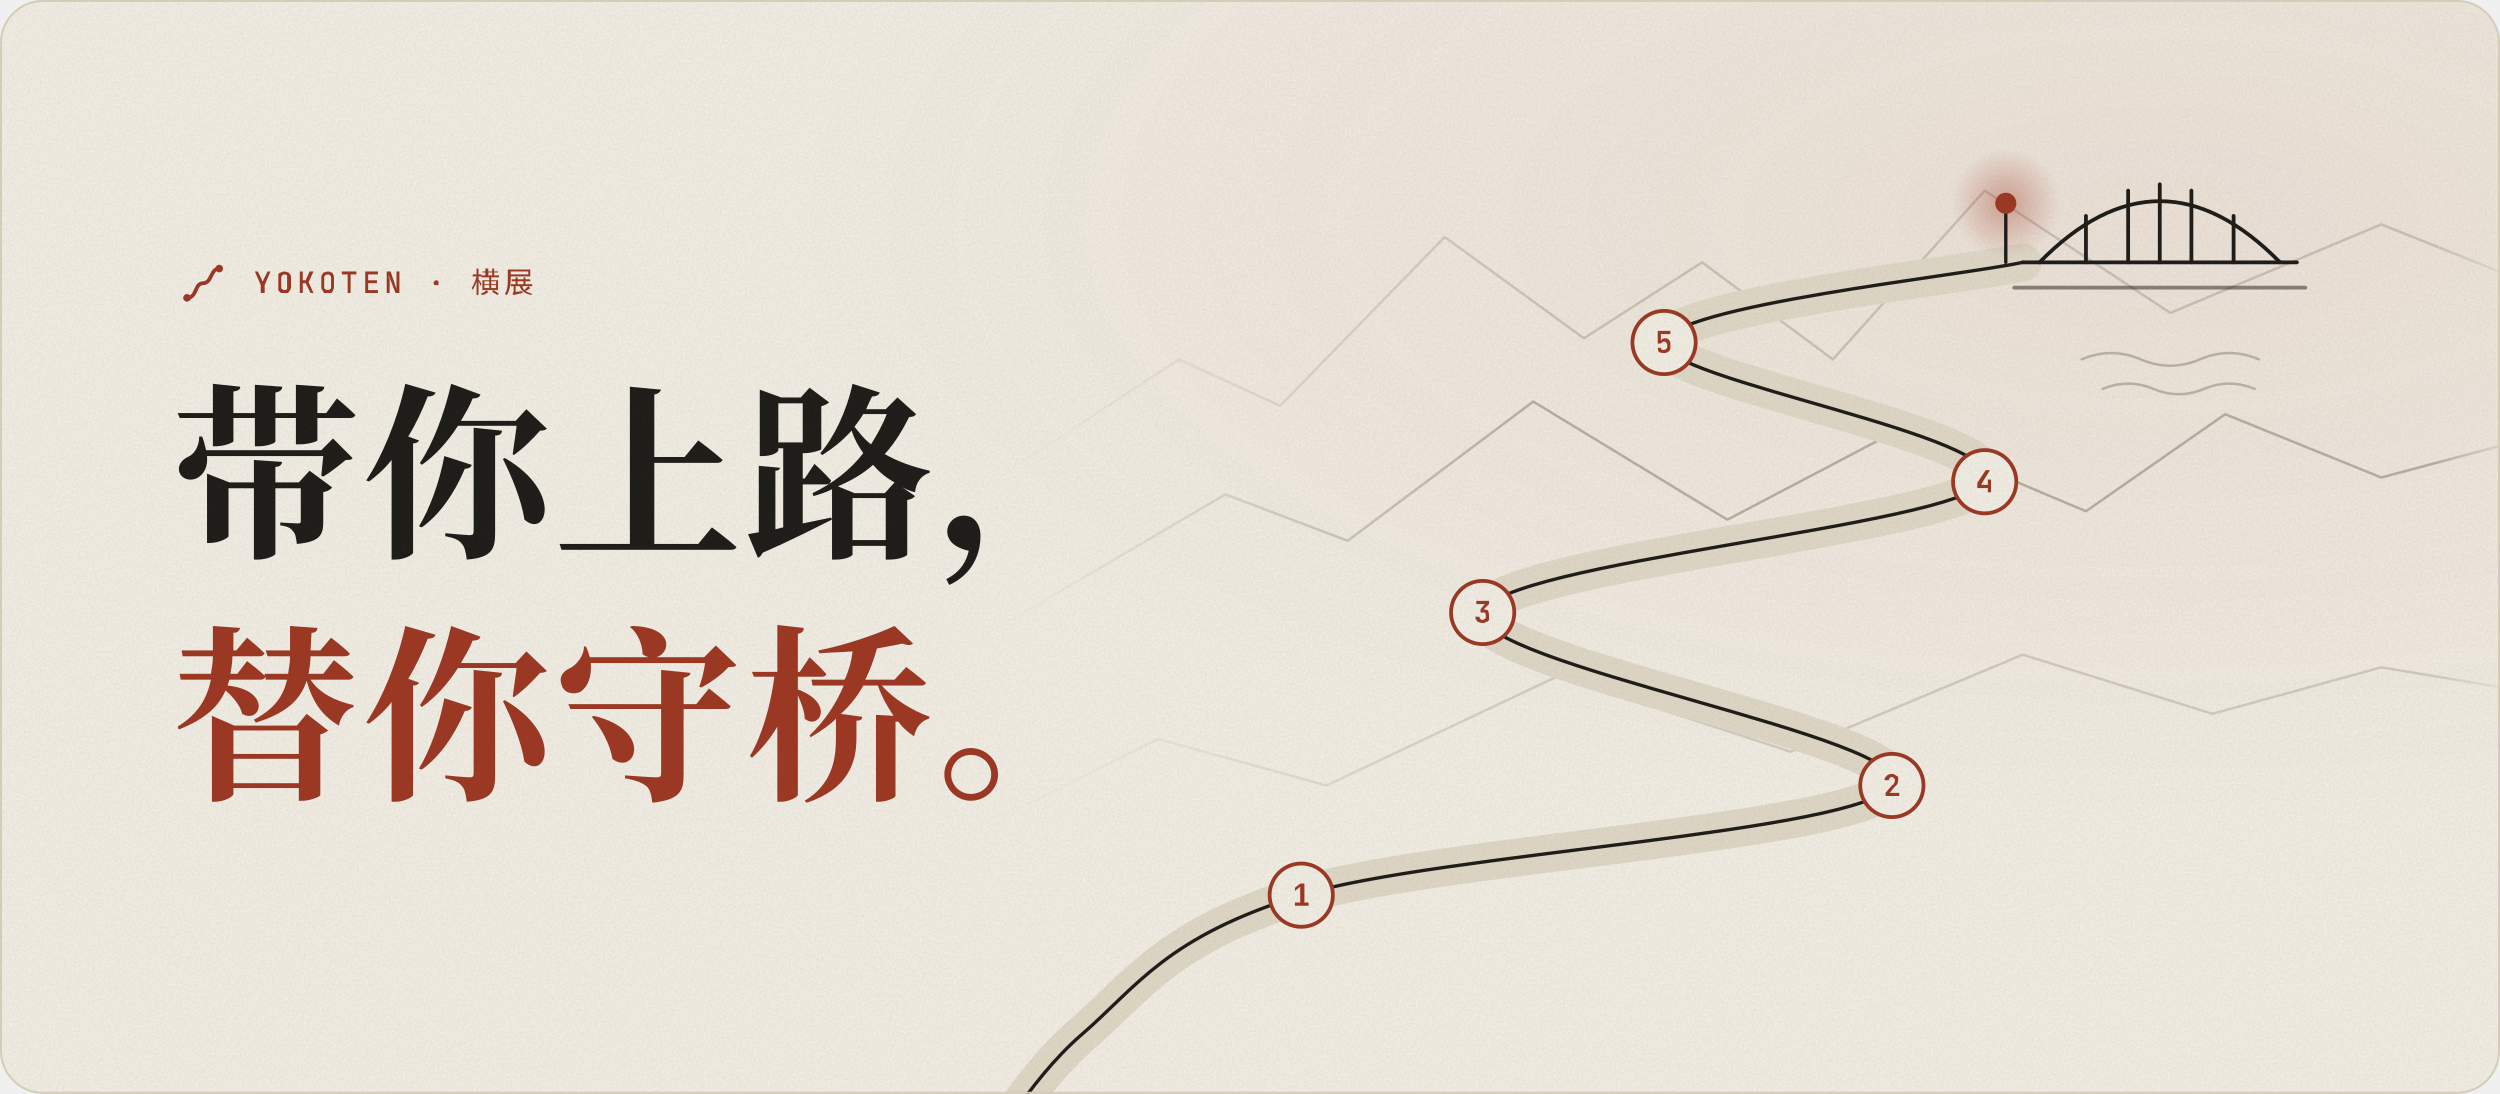
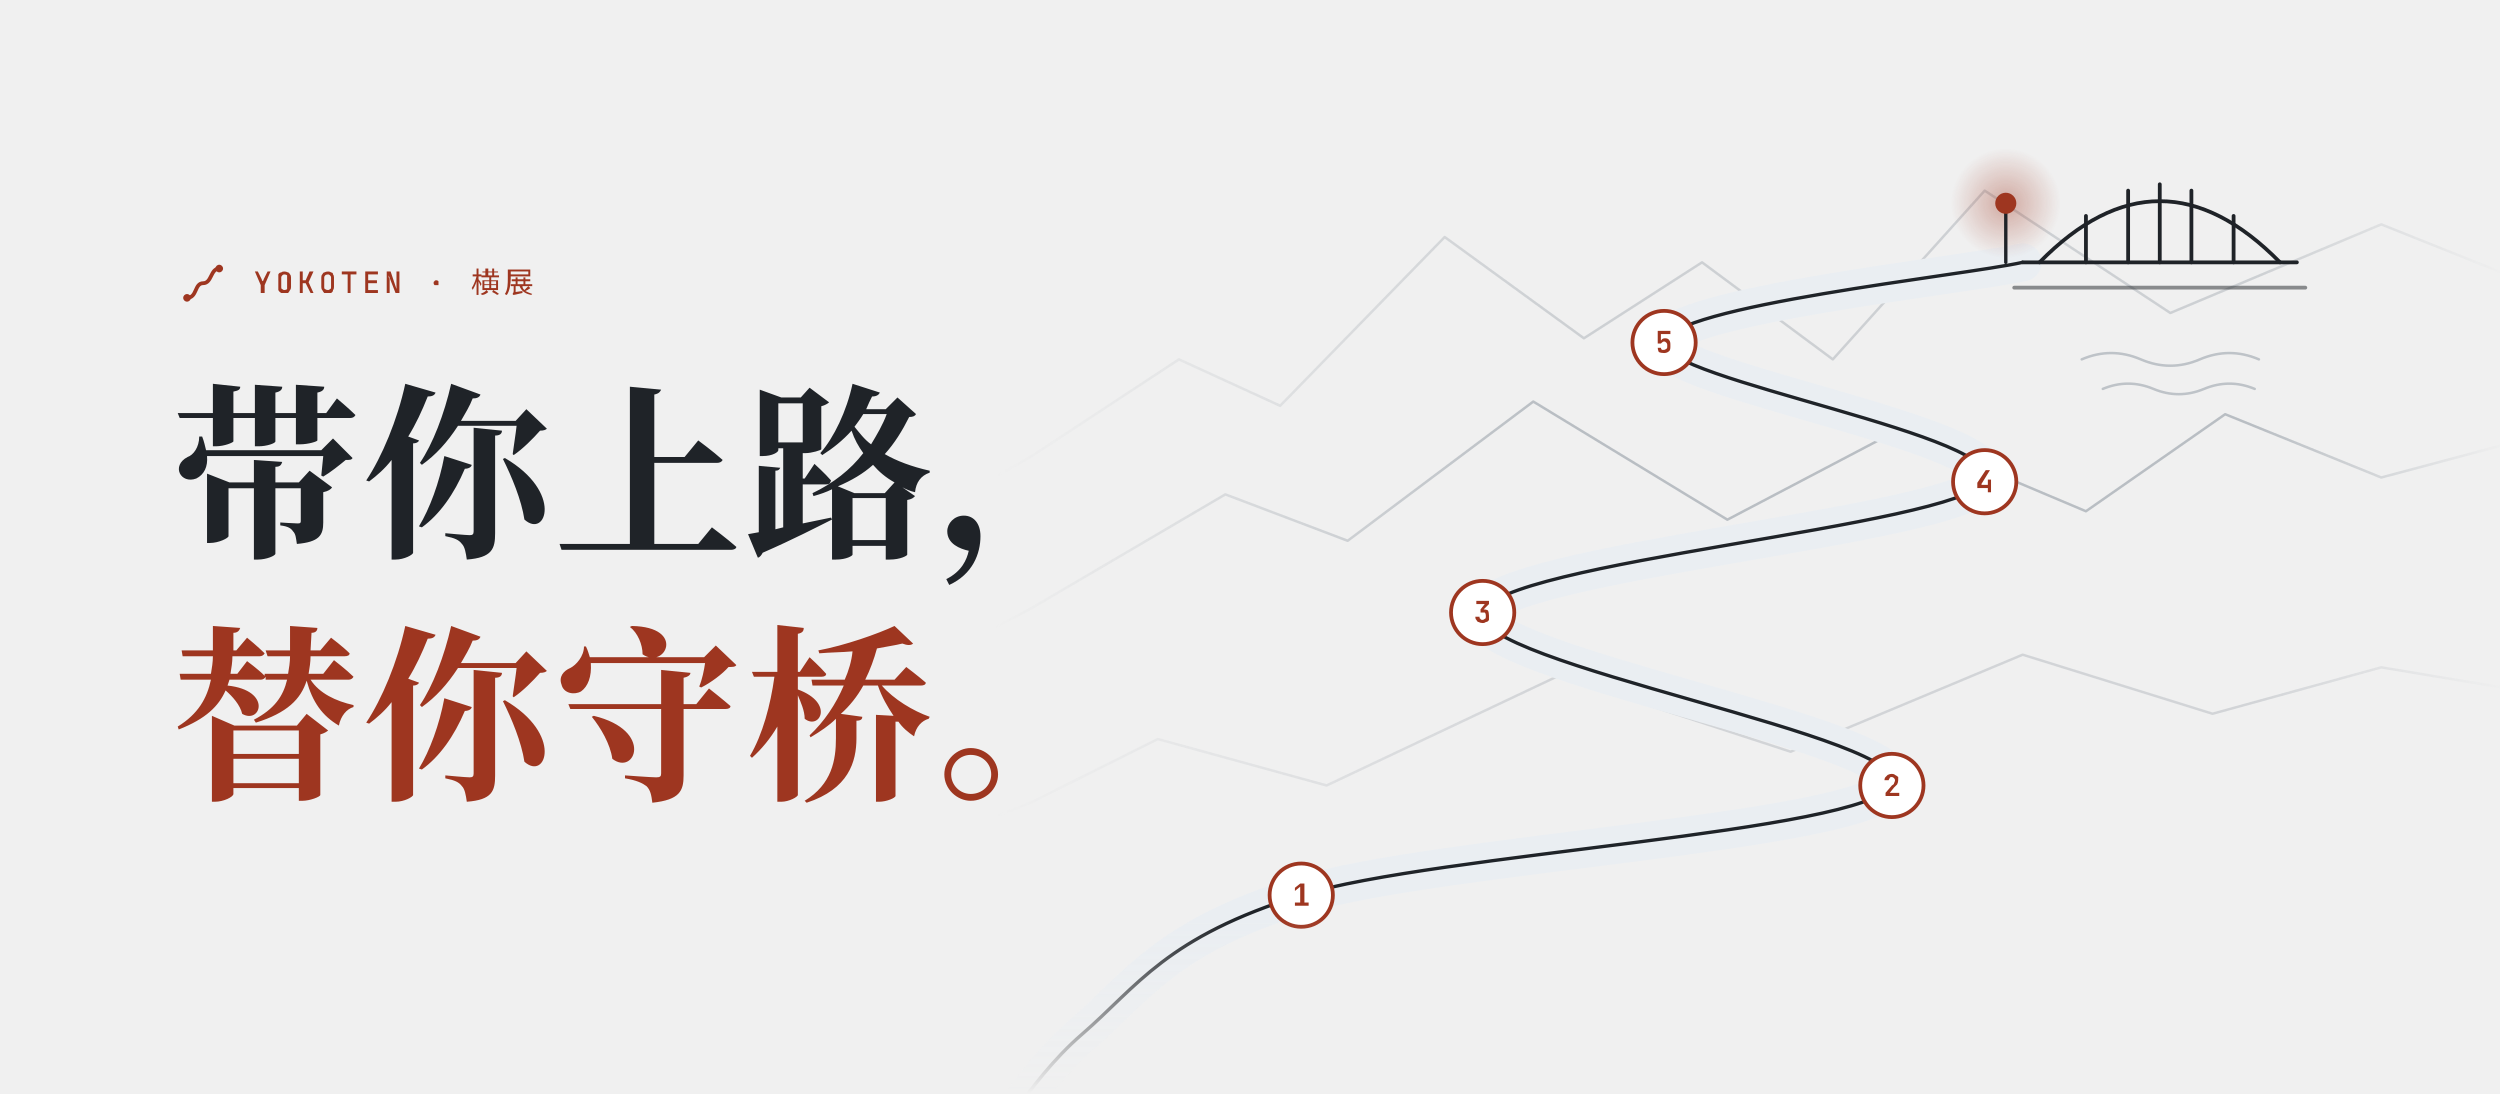
<svg xmlns="http://www.w3.org/2000/svg" viewBox="0 0 1280 560" width="1280" height="560" role="img" aria-label="yokoten：带你上路，替你守桥。">
  <defs>
-     <clipPath id="card">
-       <rect width="1280" height="560" rx="22" />
-     </clipPath>
+     <linearGradient id="low" x1="0" x2="0" y1="0" y2="1">
+       <stop offset=".84" stop-color="#fff" />
+       <stop offset="1" stop-color="#fff" stop-opacity="0" />
+     </linearGradient>
+     <mask id="card">
+       <rect width="1280" height="560" fill="url(#low)" />
+     </mask>
    <linearGradient id="fade" x1="0" x2="1">
      <stop offset=".40" stop-color="#fff" stop-opacity="0" />
      <stop offset=".62" stop-color="#fff" />
-       <stop offset=".97" stop-color="#fff" />
-       <stop offset="1" stop-color="#fff" stop-opacity=".2" />
+       <stop offset=".9" stop-color="#fff" />
+       <stop offset="1" stop-color="#fff" stop-opacity="0" />
    </linearGradient>
    <mask id="m">
      <rect width="1280" height="560" fill="url(#fade)" />
    </mask>
    <radialGradient id="halo">
      <stop offset="0" stop-color="#9e3620" stop-opacity=".38" />
      <stop offset="1" stop-color="#9e3620" stop-opacity="0" />
    </radialGradient>
-     <radialGradient id="dusk" cx=".86" cy=".2" r=".55">
-       <stop offset="0" stop-color="#9e3620" stop-opacity=".07" />
-       <stop offset="1" stop-color="#9e3620" stop-opacity="0" />
-     </radialGradient>
-     <filter id="grain" x="0" y="0" width="100%" height="100%">
-       <feTurbulence type="fractalNoise" baseFrequency=".85" numOctaves="2" stitchTiles="stitch" />
-       <feColorMatrix values="0 0 0 0 0.1 0 0 0 0 0.1 0 0 0 0 0.1 1 0 0 0 0" />
-       <feComponentTransfer>
-         <feFuncA type="table" tableValues="0 0.11" />
-       </feComponentTransfer>
-     </filter>
  </defs>
  <style>
- .ridge{fill:none;stroke:#8a8170;stroke-width:1.2;stroke-linejoin:round;stroke-linecap:round}
- .road{fill:none;stroke:#1c1a16;stroke-width:1.6;stroke-dasharray:.012 .008;stroke-linecap:round}
- .ink{fill:none;stroke:#1c1a16;stroke-linecap:round;stroke-linejoin:round}
+ .ridge{fill:none;stroke:#8c959f;stroke-width:1.2;stroke-linejoin:round;stroke-linecap:round}
+ .road{fill:none;stroke:#1f2328;stroke-width:1.6;stroke-dasharray:.012 .008;stroke-linecap:round}
+ .ink{fill:none;stroke:#1f2328;stroke-linecap:round;stroke-linejoin:round}
@media (prefers-reduced-motion:no-preference){.road{animation:walk 40s linear infinite}.glow{animation:glow 3.6s ease-in-out infinite}}
@keyframes walk{to{stroke-dashoffset:-1}}
@keyframes glow{50%{opacity:.45}}
</style>
-   <g clip-path="url(#card)">
-     <rect width="1280" height="560" fill="#f4f0e6" />
-     <rect width="1280" height="560" fill="url(#dusk)" />
+   <g mask="url(#card)">
    <g mask="url(#m)">
      <g transform="translate(528 22) scale(1.08)" class="ridge">
        <path d="M-60 230 L0 196 L70 150 L118 172 L196 92 L262 140 L318 104 L380 150 L452 70 L540 128 L640 86 L700 110" opacity=".35" />
        <path d="M-60 300 L0 268 L92 214 L150 236 L238 170 L330 226 L410 184 L500 222 L566 176 L640 206 L700 190" opacity=".55" />
        <path d="M-60 384 L0 360 L60 330 L140 352 L250 300 L360 336 L470 290 L560 318 L640 296 L700 306" opacity=".3" />
      </g>
    </g>
    <g transform="translate(528 22) scale(1.08)">
      <g class="ridge" opacity=".5">
        <path d="M498 150 q14 -6 28 0 t28 0 t28 0" />
        <path d="M508 164 q12 -5 24 0 t24 0 t24 0" />
      </g>
-       <path d="M-30 540 C-21 528.3 -2.3 492.7 24 470 C50.3 447.3 64 423.7 128 404 C192 384.3 393.7 374.3 408 352 C422.3 329.7 206.7 294 214 270 C221.3 246 437.7 229.3 452 208 C466.3 186.7 297 159.3 300 142 C303 124.7 441.7 110.3 470 104" fill="none" stroke="#e2dac8" stroke-width="18" stroke-linecap="round" />
+       <path d="M-30 540 C-21 528.3 -2.3 492.7 24 470 C50.3 447.3 64 423.7 128 404 C192 384.3 393.7 374.3 408 352 C422.3 329.7 206.7 294 214 270 C221.3 246 437.7 229.3 452 208 C466.3 186.7 297 159.3 300 142 C303 124.7 441.7 110.3 470 104" fill="none" stroke="#eaeef2" stroke-width="18" stroke-linecap="round" />
      <path class="road" d="M-30 540 C-21 528.3 -2.3 492.7 24 470 C50.3 447.3 64 423.7 128 404 C192 384.3 393.7 374.3 408 352 C422.3 329.7 206.7 294 214 270 C221.3 246 437.7 229.3 452 208 C466.3 186.7 297 159.3 300 142 C303 124.7 441.7 110.3 470 104" pathLength="1" />
      <g class="ink" stroke-width="1.8">
        <path d="M470 104 L600 104" />
        <path d="M478 104 Q535 46 592 104" />
        <path d="M500 104 L500 82 M520 104 L520 70 M535 104 L535 67 M550 104 L550 70 M570 104 L570 82" />
        <path d="M466 116 L604 116" opacity=".5" />
      </g>
      <circle class="glow" cx="462" cy="76" r="26" fill="url(#halo)" />
-       <line x1="462" y1="104" x2="462" y2="80" stroke="#1c1a16" stroke-width="1.6" stroke-linecap="round" />
+       <line x1="462" y1="104" x2="462" y2="80" stroke="#1f2328" stroke-width="1.6" stroke-linecap="round" />
      <circle class="glow" cx="462" cy="76" r="5" fill="#9e3620" />
-       <g fill="#f4f0e6" stroke="#9e3620" stroke-width="1.8">
+       <g fill="#ffffff" stroke="#9e3620" stroke-width="1.8">
        <circle cx="128" cy="404" r="15" />
        <circle cx="408" cy="352" r="15" />
        <circle cx="214" cy="270" r="15" />
        <circle cx="452" cy="208" r="15" />
        <circle cx="300" cy="142" r="15" />
      </g>
      <path fill="#9e3620" d="M125 409l0-1.5l2.5 0l0-7.5l-2.5 2l0-1.5l2.5-2l2 0l0 9l2 0l0 1.5l-6.5 0zM405 357l0-1.5l3-3.5q1-.5 1-1q.5-1 .5-1.5q0-.5-.5-1q-.5-.5-1-.5q-1 0-1 .5q-.5 .5-.5 1l-2 0q0-1 .5-1.5q.5-.5 1-1q1-.5 2-.5q1 0 1.5 .5q1 .5 1.5 1q0 .5 0 1.5q0 1-.5 2q-.5 .5-1.5 1.5l-2 2.5l4.5 0l0 1.5l-6.5 0zM214 275q-1 0-2-.5q-.5 0-1-1q-.5-.5-.5-1.5l2 0q0 1 .5 1q0 .5 1 .5q.5 0 1-.5q.5 0 .5-1l0-.5q0-1-.5-1.5q-.5 0-1 0l-1 0l0-1.5l2-2.5l-4 0l0-1.5l6 0l0 1.5l-3 3l0-.5q1.5 0 2.5 .5q.5 1 .5 2.5l0 .5q0 1 0 1.5q-.5 1-1.5 1q-.5 .5-1.5 .5zM453.5 213l0-2l-5 0l0-2.5l4-6l2 0l-4 6.5l0 .5l3 0l0-2.5l1.5 0l0 6l-1.5 0zM300 147q-1.5 0-2.5-.5q-.5-1-.5-2l1.5 0q0 .5 .5 1q.5 0 1 0q.5 0 1-.5q.5 0 .5-1l0-1q0-.5-.5-1q-.5-.5-1-.5q-.5 0-1 .5q0 0-.5 .5l-1.5 0l0-6l6 0l0 1.5l-4.5 0l0 3l.5 0l-.5 .5q0-.5 .5-1q.5-.5 1.5-.5q1.5 0 2 1q.5 .5 .5 2l0 1q0 1.5-.5 2q-1 1-2.5 1z" />
    </g>
    <g transform="translate(92 133) scale(.75)">
      <path d="M5 26 C 12 26, 10 16, 16 16 S 21 6, 27 6" fill="none" stroke="#9e3620" stroke-width="2.6" stroke-linecap="round" />
      <circle cx="5" cy="26" r="2.6" fill="#9e3620" />
      <circle cx="27" cy="6" r="2.6" fill="#9e3620" />
    </g>
    <path fill="#9e3620" d="M133.5 150l0-4l-3-7l1.5 0l2 4q0 .5 .5 1q0 .5 0 .5q0 0 0-.5q.5-.5 .5-1l2-4l1.5 0l-3 7l0 4l-2 0zm12 0q-1 0-1.5 0q-1-.5-1.5-1.5q0-.5 0-1.5l0-5q0-1 0-1.5q.5-1 1.5-1q.5-.5 1.5-.5q1 0 2 .5q.5 0 1 1q.5 .5 .5 1.5l0 5q0 1-.5 1.5q-.5 1-1 1.5q-1 0-2 0zm0-1.5q1 0 1.5-.5q0 0 0-1l0-5q0-.5 0-1q-.5-.5-1.5-.5q-.5 0-1 .5q-.5 .5-.5 1l0 5q0 1 .5 1q.5 .5 1 .5zm8 1.5l0-11l1.5 0l0 4.5l1.5 0l2-4.5l2 0l-2.5 5.5l2.5 5.5l-1.5 0l-2.5-5l-1.5 0l0 5l-1.5 0zm14.5 0q-1 0-2 0q-.5-.5-1-1.5q-.5-.5-.5-1.5l0-5q0-1 .5-1.5q.5-1 1-1q1-.5 2-.5q1 0 1.5 .5q1 0 1 1q.5 .5 .5 1.5l0 5q0 1-.5 1.5q0 1-1 1.5q-.5 0-1.5 0zm0-1.5q.5 0 1-.5q.5 0 .5-1l0-5q0-.5-.5-1q-.5-.5-1-.5q-1 0-1.5 .5q-.5 .5-.5 1l0 5q0 1 .5 1q.5 .5 1.5 .5zm10 1.5l0-9.5l-3 0l0-1.5l7.5 0l0 1.5l-3 0l0 9.5l-1.5 0zm9 0l0-11l6.5 0l0 1.5l-5 0l0 3l4.5 0l0 1.5l-4.5 0l0 3.5l5 0l0 1.5l-6.5 0zm11 0l0-11l2 0l3 9q0-.5 0-1q0-.5 0-1.5q0-.5 0-1l0-5.5l1.5 0l0 11l-2 0l-3.5-9q0 .5 0 1q.5 .5 .5 1q0 1 0 1.5l0 5.5l-1.5 0zm25.5-4q-1 0-1 0q-.5-.5-.5-1q0-1 .5-1q0-.5 1-.5q.5 0 1 .5q0 0 0 1q0 .5 0 1q-.5 0-1 0zM249 148.5c-.5 1-2 1.5-3 2c.5 0 .5 .5 1 .5c1 0 2.5-1 3-1.5l-1-1zm3 1c1 .5 2 1 2.5 1.5l1-.5c-.5-.5-2-1.5-3-2l-.5 1zm-8-12l0 3l-2 0l0 1l2 0c-.5 2-1.5 4.5-2.5 6c0 0 .5 .5 .5 1c.5-1 1.5-2.5 2-4.5l0 7l1 0l0-7c.5 1 1 2 1 2.5l.5-1c0-.5-1-2-1.5-2.5l0-1.5l1.5 0l0 .5l4 0l0 1.5l-3.5 0l0 5l8 0l0-5l-3.5 0l0-1.5l4 0l0-1l-2.5 0l0-1.5l2 0l0-.5l-2 0l0-1.5l-1 0l0 1.5l-2 0l0-1.5l-1.5 0l0 1.5l-1.5 0l0 .5l1.5 0l0 1.5l-2 0l0-.5l-1.5 0l0-3l-1 0zm6 3.5l0-1.5l2 0l0 1.5l-2 0zm-2 5l2.5 0l0 1.5l-2.5 0l0-1.5zm3.5 0l2.5 0l0 1.5l-2.5 0l0-1.5zm-3.5-2l2.5 0l0 1.5l-2.5 0l0-1.5zm3.5 0l2.5 0l0 1.5l-2.5 0l0-1.5zm11.5 7l0 0c0 0 .5 0 4.5-1c0-.5 0-.5 0-1l-3.5 .5l0-3l2 0c1 2.5 3 4 6 4.5c0 0 .5-.5 .5-.5c-1.5-.5-2.5-1-3.5-1.5c1-.5 2-1 2.5-1.5l-1-1c-.5 .5-1.5 1.5-2 2c-.5-.5-1-1-1-2l5 0l0-1l-3.5 0l0-1.5l2.5 0l0-1l-2.5 0l0-1l-1 0l0 1l-3 0l0-1l-1 0l0 1l-2 0l0 1l2 0l0 1.5l-2.5 0l0 1l1.5 0l0 2.5c0 1-.5 1-.5 1.5c0 0 0 .5 .5 .5zm2-7l3 0l0 1.5l-3 0l0-1.5zm-3.5-5l9 0l0 1.5l-9 0l0-1.5zm-1.5-1l0 4.5c0 2.5 0 6-1.5 8c.5 .5 1 .5 1 .5c1.5-2 2-6 2-8.5l0-1l10 0l0-3.5l-11.5 0z" />
-     <path fill="#1c1a16" d="M172.5 204l-5.5 7.5l-4.5 0l0-10.5c2.5-.5 3.5-1.5 3.5-3l-14.5-1l0 14.5l-10.5 0l0-10.5c2.5-.5 3.5-1.5 3.5-3l-14-1l0 14.5l-11 0l0-11c2.5-.5 3.5-1 3.5-2.5l-14-1.5l0 15l-18 0l1 2.5l17 0l0 14.5l1.5 0c4.5 0 9-2 9-2.5l0-12l11 0l0 14.5l2 0c4 0 8.5-1.5 8.5-2.5l0-12l10.5 0l0 13.5l2 0c4.5 0 9-1.5 9-2l0-11.5l17 0c1 0 2-.5 2.5-1.5c-3.5-3.5-9.5-8.5-9.5-8.5zm-69 19.5l-1.5 0c0 5.5-3 9.5-6 10.5c-8.5 4.5-3.5 14 4.5 11c4-2 6-6 5.5-11.5l59.5 0l-1 10l1 .5c3.5-2 8.5-6 11.5-8.5c2 0 3 0 3.5-1l-10-10l-6 6l-59 0c-.5-2-1-4.5-2-7zm13.5 51l0-24.5l13 0l0 36.5l2 0c4.5 0 9-2 9-3l0-33.5l13 0l0 16.5c0 1 0 1.5-1.5 1.5c-2 0-9-.5-9-.5l0 1.5c4 .5 5.5 1.5 6.5 3c1.5 1.5 1.5 3.5 2 6.5c11.5-1 13.5-4.5 13.5-11l0-15.5c2.5-.5 4-1.5 4.5-2.5l-11.5-8.5l-5.5 6l-12 0l0-8c2.5 0 3-1 3.5-2.5l-14.5-1l0 11.5l-12.5 0l-11.5-4.5l0 35.5l1.5 0c4.5 0 9.5-2.5 9.5-3.5zm141.5-40l-1 .5c4.5 9 9.5 21 11 31c11 10 20-14-10-31.5zm-31-1c-2.5 13.5-7.5 27-13 36l1.5 .5c9-6.5 16.5-17 22-30c2 0 3.5-1 3.5-2l-14-4.5zm15-14.5l0 53c0 1.5-.5 2-2 2c-2 0-12.5-1-12.5-1l0 1.5c5 1 7 2 8.5 4c1.5 1.5 2 4.5 2.5 8c13-1 14.5-5.5 14.5-13.5l0-50c2.5 0 3.5-1 3.5-2.5l-14.5-1.5zm-11.5-22.5c-3.5 15.5-9.5 31-16 40.5l1 1c7-5 13-11.5 18.5-20l30 0c-.5 4.5-1.5 10.5-2 14.5l.5 .5c4.5-3 10-8.5 13.5-12.5c2 0 3-.5 3.5-1l-10.5-10l-5.5 6l-28 0c2-3.5 4.5-7.5 6-11.5c2 0 3.5-.5 4-2l-15-5.5zm-23.5 0c-4 18.5-12 37.5-20 49.5l1.5 .5c4-3 8-6.5 11.5-11l0 51l2 0c4.5 0 9-2.5 9-3.5l0-56c2 0 3-1 3-1.5l-5.5-2c4-6.5 7-13 10-20.5c2 0 3.5-.5 4-2l-15.5-4.5zm79 82l1 3l87 0c1 0 2.5-.5 2.5-1.5c-4.5-4-12.5-10-12.5-10l-7 8.5l-22.5 0l0-41.5l32 0c1.5 0 2.5-.5 3-1.5c-5-4.5-12.5-10-12.5-10l-7 8.5l-15.5 0l0-32c2.5-.5 3-1.5 3.5-2.5l-16-1.5l0 80.5l-36 0zm150-82c-3 14-9.5 27.5-16.5 35.5l1 1c5.5-3.5 10.5-7.5 15-12.5c1.5 4.5 3.5 8 6 11.5c-6.5 8.5-15.5 15.5-26 20.5l.5 1.5c3.5-1 6.5-2 9.5-3.5l0 36l2 0c5.5 0 8.5-2 8.5-2.5l0-4.5l17 0l0 7l2 0c5.5 0 9-2 9-2.5l0-28c2.5-.5 3-1 4-2l-6.5-4.5c2 1 4 2 6.5 2.5c.5-5 3-8.5 7.5-10l0-1c-9-2-17-5-23-8.5c5-5.5 9-12 12.5-19c2 0 3-.5 3.5-1.5l-9.5-8.5l-6 6l-10 0c1-2.5 2-4.5 3-6.5c2.5 0 3.5-1 4-2l-14-4.5zm0 80l0-21.5l17 0l0 21.5l-17 0zm17.5-64.5c-2 5.5-5 10.5-8 15.5c-3.5-2.5-6-6-8.5-9c1.5-2 3-4 4.5-6.5l12 0zm-7 26c3 3.5 6.5 6.5 11 9l-5 5.5l-15.5 0l-8.5-3.5c7-3 13-6.5 18-11zm-36-31.5l0 20l-12.5 0l0-20l12.5 0zm-22-3l0 30l1.5 0c5 0 8-2 8-3l0-1l2.5 0l0 40.5l-4 1l0-30c1.5 0 2-.5 2.5-1.5l-11-1l0 34l-5.5 1l5 12c1 0 2-1.5 2.5-2.5c16-7 27.5-13 35.5-17l-.5-1l-14.5 3l0-20l12 0c1.5 0 2-.5 2.5-2c-3-3.5-8.5-8.5-8.5-8.5l-5 7.5l-1 0l0-13l1.5 0c3 0 8-1.5 8-2l0-22c2-.5 3.5-1.5 4-2l-10-7.5l-4.5 5l-10 0l-11-4l0 4zm107 78.5c-4.5-1-11-3.5-11-10c0-4 3.5-8 8.5-8c5 0 8.5 4 8.5 10.5c0 9-4 19.5-16 25l-1.5-3c8-4 10.5-10 11.5-14.5z" />
+     <path fill="#1f2328" d="M172.5 204l-5.5 7.5l-4.5 0l0-10.5c2.5-.5 3.5-1.5 3.5-3l-14.5-1l0 14.5l-10.5 0l0-10.5c2.5-.5 3.5-1.5 3.5-3l-14-1l0 14.5l-11 0l0-11c2.5-.5 3.5-1 3.5-2.5l-14-1.5l0 15l-18 0l1 2.5l17 0l0 14.5l1.5 0c4.5 0 9-2 9-2.5l0-12l11 0l0 14.5l2 0c4 0 8.5-1.5 8.5-2.5l0-12l10.5 0l0 13.5l2 0c4.5 0 9-1.5 9-2l0-11.5l17 0c1 0 2-.5 2.5-1.5c-3.5-3.5-9.5-8.5-9.5-8.5zm-69 19.5l-1.5 0c0 5.5-3 9.5-6 10.5c-8.5 4.5-3.5 14 4.5 11c4-2 6-6 5.5-11.5l59.5 0l-1 10l1 .5c3.5-2 8.5-6 11.5-8.5c2 0 3 0 3.5-1l-10-10l-6 6l-59 0c-.5-2-1-4.5-2-7zm13.5 51l0-24.5l13 0l0 36.5l2 0c4.5 0 9-2 9-3l0-33.5l13 0l0 16.5c0 1 0 1.5-1.5 1.5c-2 0-9-.5-9-.5l0 1.5c4 .5 5.5 1.5 6.5 3c1.5 1.5 1.5 3.5 2 6.5c11.5-1 13.5-4.5 13.5-11l0-15.5c2.5-.5 4-1.5 4.5-2.5l-11.5-8.5l-5.5 6l-12 0l0-8c2.5 0 3-1 3.5-2.5l-14.5-1l0 11.5l-12.5 0l-11.5-4.5l0 35.5l1.5 0c4.5 0 9.5-2.5 9.5-3.5zm141.5-40l-1 .5c4.5 9 9.5 21 11 31c11 10 20-14-10-31.5zm-31-1c-2.5 13.5-7.5 27-13 36l1.5 .5c9-6.5 16.5-17 22-30c2 0 3.5-1 3.5-2l-14-4.5zm15-14.5l0 53c0 1.5-.5 2-2 2c-2 0-12.5-1-12.5-1l0 1.5c5 1 7 2 8.5 4c1.5 1.5 2 4.5 2.5 8c13-1 14.5-5.5 14.5-13.5l0-50c2.5 0 3.5-1 3.5-2.5l-14.5-1.5zm-11.5-22.5c-3.5 15.5-9.5 31-16 40.5l1 1c7-5 13-11.5 18.5-20l30 0c-.5 4.5-1.5 10.5-2 14.5l.5 .5c4.5-3 10-8.5 13.5-12.5c2 0 3-.5 3.5-1l-10.5-10l-5.5 6l-28 0c2-3.5 4.5-7.5 6-11.5c2 0 3.5-.5 4-2l-15-5.5zm-23.5 0c-4 18.5-12 37.5-20 49.5l1.5 .5c4-3 8-6.5 11.5-11l0 51l2 0c4.5 0 9-2.5 9-3.5l0-56c2 0 3-1 3-1.5l-5.5-2c4-6.5 7-13 10-20.5c2 0 3.5-.5 4-2l-15.5-4.5zm79 82l1 3l87 0c1 0 2.5-.5 2.5-1.5c-4.5-4-12.5-10-12.5-10l-7 8.5l-22.5 0l0-41.5l32 0c1.5 0 2.5-.5 3-1.5c-5-4.5-12.5-10-12.5-10l-7 8.5l-15.5 0l0-32c2.5-.5 3-1.5 3.5-2.5l-16-1.5l0 80.5l-36 0zm150-82c-3 14-9.5 27.5-16.5 35.5l1 1c5.5-3.5 10.5-7.5 15-12.5c1.5 4.5 3.5 8 6 11.5c-6.5 8.5-15.5 15.5-26 20.5l.5 1.5c3.5-1 6.5-2 9.5-3.5l0 36l2 0c5.5 0 8.5-2 8.5-2.5l0-4.5l17 0l0 7l2 0c5.5 0 9-2 9-2.5l0-28c2.5-.5 3-1 4-2l-6.5-4.5c2 1 4 2 6.5 2.5c.5-5 3-8.5 7.5-10l0-1c-9-2-17-5-23-8.5c5-5.5 9-12 12.5-19c2 0 3-.5 3.5-1.5l-9.5-8.5l-6 6l-10 0c1-2.5 2-4.5 3-6.5c2.5 0 3.5-1 4-2l-14-4.5zm0 80l0-21.5l17 0l0 21.5l-17 0zm17.5-64.5c-2 5.5-5 10.5-8 15.5c-3.5-2.5-6-6-8.5-9c1.5-2 3-4 4.5-6.5l12 0zm-7 26c3 3.5 6.5 6.5 11 9l-5 5.5l-15.5 0l-8.5-3.5c7-3 13-6.5 18-11zm-36-31.5l0 20l-12.5 0l0-20l12.5 0zm-22-3l0 30l1.5 0c5 0 8-2 8-3l0-1l2.5 0l0 40.5l-4 1l0-30c1.5 0 2-.5 2.5-1.5l-11-1l0 34l-5.5 1l5 12c1 0 2-1.5 2.5-2.5c16-7 27.5-13 35.5-17l-.5-1l-14.5 3l0-20l12 0c1.5 0 2-.5 2.5-2c-3-3.5-8.5-8.5-8.5-8.5l-5 7.5l-1 0l0-13l1.5 0c3 0 8-1.5 8-2l0-22c2-.5 3.5-1.5 4-2l-10-7.5l-4.5 5l-10 0l-11-4l0 4zm107 78.5c-4.5-1-11-3.5-11-10c0-4 3.5-8 8.5-8c5 0 8.5 4 8.5 10.5c0 9-4 19.5-16 25l-1.5-3c8-4 10.5-10 11.5-14.5z" />
    <path fill="#9e3620" d="M135.5 345l0 1c-3.5-3.5-9-7.5-9-7.5l-5 6.5l-3.5 0c.5-3 1-6 1-9l14 0c1 0 2-.5 2.5-1.5c-3.5-3.5-9-8-9-8l-5.5 6.5l-1.5 0l0-9c2 0 3-1 3.5-2.5l-14-1l0 12.5l-16 0l.5 3l15.5 0c0 3-.5 6-1 9l-16 0l.5 3l15.5 0c-2 9.5-6.5 17.5-17 24l.5 1.5c14-5.5 20.5-12 24-20c3.5 3 7.5 7.5 8.5 12c9.5 5.5 15.5-12-7.5-14.5l1-3l16 0c1 0 2-.5 2.5-1.5l0 1.5l11 0c-2 8.5-6.5 15-17 20.5l1 1.5c16-5 23-12 26-21.5c3 11 8 18 16.5 23c1-5 4-8.5 7.5-9.5l0-1c-9-2-17.5-6-22-13l19.5 0c1 0 2-.5 2.5-1.5c-3.5-3.5-10-8.5-10-8.5l-5.5 7l-7.5 0c.5-3 1-6 1-9l17.5 0c1.5 0 2.5-.5 2.5-1.5c-3.5-3.5-9.5-8-9.5-8l-5.5 6.5l-5 0l.5-9c2 0 3-1 3-2.5l-14-1l0 12.5l-12.5 0l1 3l11.5 0c0 3-.5 6-1 9l-12 0zm17.5 43.5l0 12.5l-33.5 0l0-12.5l33.5 0zm0-2.5l-33.5 0l0-12l33.5 0l0 12zm-44.5-14.5l0 39l1.5 0c4.5 0 9.5-2.5 9.5-4l0-3l33.5 0l0 6.5l2 0c3.5 0 9-2 9-3l0-31c2-.5 3.5-1.5 4-2l-11-8.5l-5 6l-32 0l-11.5-5l0 5zm150-13l-1 .5c4.5 9 9.5 21 11 31c11 10 20-14-10-31.5zm-31-1c-2.5 13.5-7.5 27-13 36l1.5 .5c9-6.5 16.5-17 22-30c2 0 3.5-1 3.5-2l-14-4.5zm15-14.5l0 53c0 1.5-.5 2-2 2c-2 0-12.5-1-12.5-1l0 1.5c5 1 7 2 8.5 4c1.5 1.5 2 4.5 2.5 8c13-1 14.5-5.5 14.5-13.5l0-50c2.5 0 3.5-1 3.5-2.5l-14.5-1.5zm-11.5-22.5c-3.5 15.5-9.5 31-16 40.5l1 1c7-5 13-11.5 18.5-20l30 0c-.5 4.5-1.5 10.5-2 14.5l.5 .5c4.5-3 10-8.5 13.5-12.5c2 0 3-.5 3.5-1l-10.5-10l-5.5 6l-28 0c2-3.5 4.5-7.5 6-11.5c2 0 3.5-.5 4-2l-15-5.5zm-23.5 0c-4 18.5-12 37.5-20 49.5l1.5 .5c4-3 8-6.5 11.5-11l0 51l2 0c4.5 0 9-2.5 9-3.5l0-56c2 0 3-1 3-1.5l-5.5-2c4-6.5 7-13 10-20.5c2 0 3.5-.5 4-2l-15.5-4.5zm116 0l-1 .5c4 3 6.5 9 6.5 14c11.5 8 22.5-14-5.5-14.5zm-19.5 46l-1 .5c4.5 5.5 9.5 14 10.5 21.5c11.5 9 21.5-14.5-9.5-22zm-4-35.5l-1 0c0 5-4 9.5-7 11c-3.5 1.5-6 4.5-4.5 8.5c1 4.5 6.5 5.5 10 3.5c3.5-2.5 5.5-7.5 5-14.5l58.5 0c-.5 3.5-1.5 8.5-3 12l1 .5c5-2.5 11-7 14-10.5c2 0 3.5 0 4-1l-10.5-10l-6 6l-58.5 0c-.5-1.5-1-3.5-2-5.5zm53.5 13.5l-15-1.5l0 17.5l-47.5 0l1 2.5l46.5 0l0 33c0 1.5-.5 2-2.5 2c-2.5 0-16-1-16-1l0 1.5c6 1 9 2.5 11 4c2 2 2.5 4.5 3 8.5c14-1.5 16-6 16-14l0-34l21.5 0c1.5 0 2.5-.5 2.5-1.5c-4-3.5-11-9-11-9l-6.5 8l-6.5 0l0-13.5c2.5-.5 3.5-1.5 3.5-2.5zm114-15l-9.5-9c-8.5 4-25.5 10-39 12.5l.5 1.5c5.5-.5 11.5-.5 17-1c-.5 5-2 10-4 14.5l-17 0l.5 3l16 0c-4 9.5-10 18.5-17.5 25.5l.5 1c5-3 9.5-6 13-9.5l0 10c0 11-2 23.5-16 32l1 1c21.5-7 25.5-21 25.5-33l0-9c2.5 0 3-1 3-2l-11-1.5c4.5-4 8.5-9 11.5-14.5l7.5 0c2 6 5 11 8 15.5l-9-.5l0 44.5l1.5 0c4 0 8.5-2 8.5-3l0-38l1.5 0c2 3 5 5.5 8 7.5c1-5 4-8 7.5-9l.5-1c-8.5-3-18.5-9-24.5-16l20 0c1.5 0 2.5-.5 2.5-1.5c-4-3.5-10-8-10-8l-6 6.5l-15 0c2.5-5 4.5-10.5 6-16c5-1 9-1.5 13-2.5c2.5 1 4.5 1 5.5 0zm-53 7l-5 7.5l-1 0l0-19.5c2.5-.5 3-1.5 3-3l-13.5-1.5l0 24l-13 0l1 2.5l10.5 0c-2 14.5-6 29.5-12.5 40.5l1 1c5-4.5 9.5-10 13-16l0 38.5l2 0c4 0 8.5-2.5 8.5-3.5l0-51c1.5 3.5 3.5 8 3.5 12c7.5 6 15.5-8-3.5-15l0-6.5l12 0c1.5 0 2.5-.5 2.5-1.5c-3-3.5-8.5-8.5-8.5-8.5zm82.5 73.5c7.5 0 14-6 14-13.5c0-7.5-6.5-13.5-14-13.5c-7 0-13.5 6-13.5 13.5c0 7.5 6.5 13.5 13.5 13.5zm0-3.5c-5.5 0-10-4.5-10-10c0-5.5 4.5-10 10-10c6 0 10.5 4.5 10.5 10c0 5.5-4.5 10-10.5 10z" />
-     <rect width="1280" height="560" filter="url(#grain)" />
  </g>
-   <rect x=".5" y=".5" width="1279" height="559" rx="21.5" fill="none" stroke="#d5ccb8" />
</svg>
